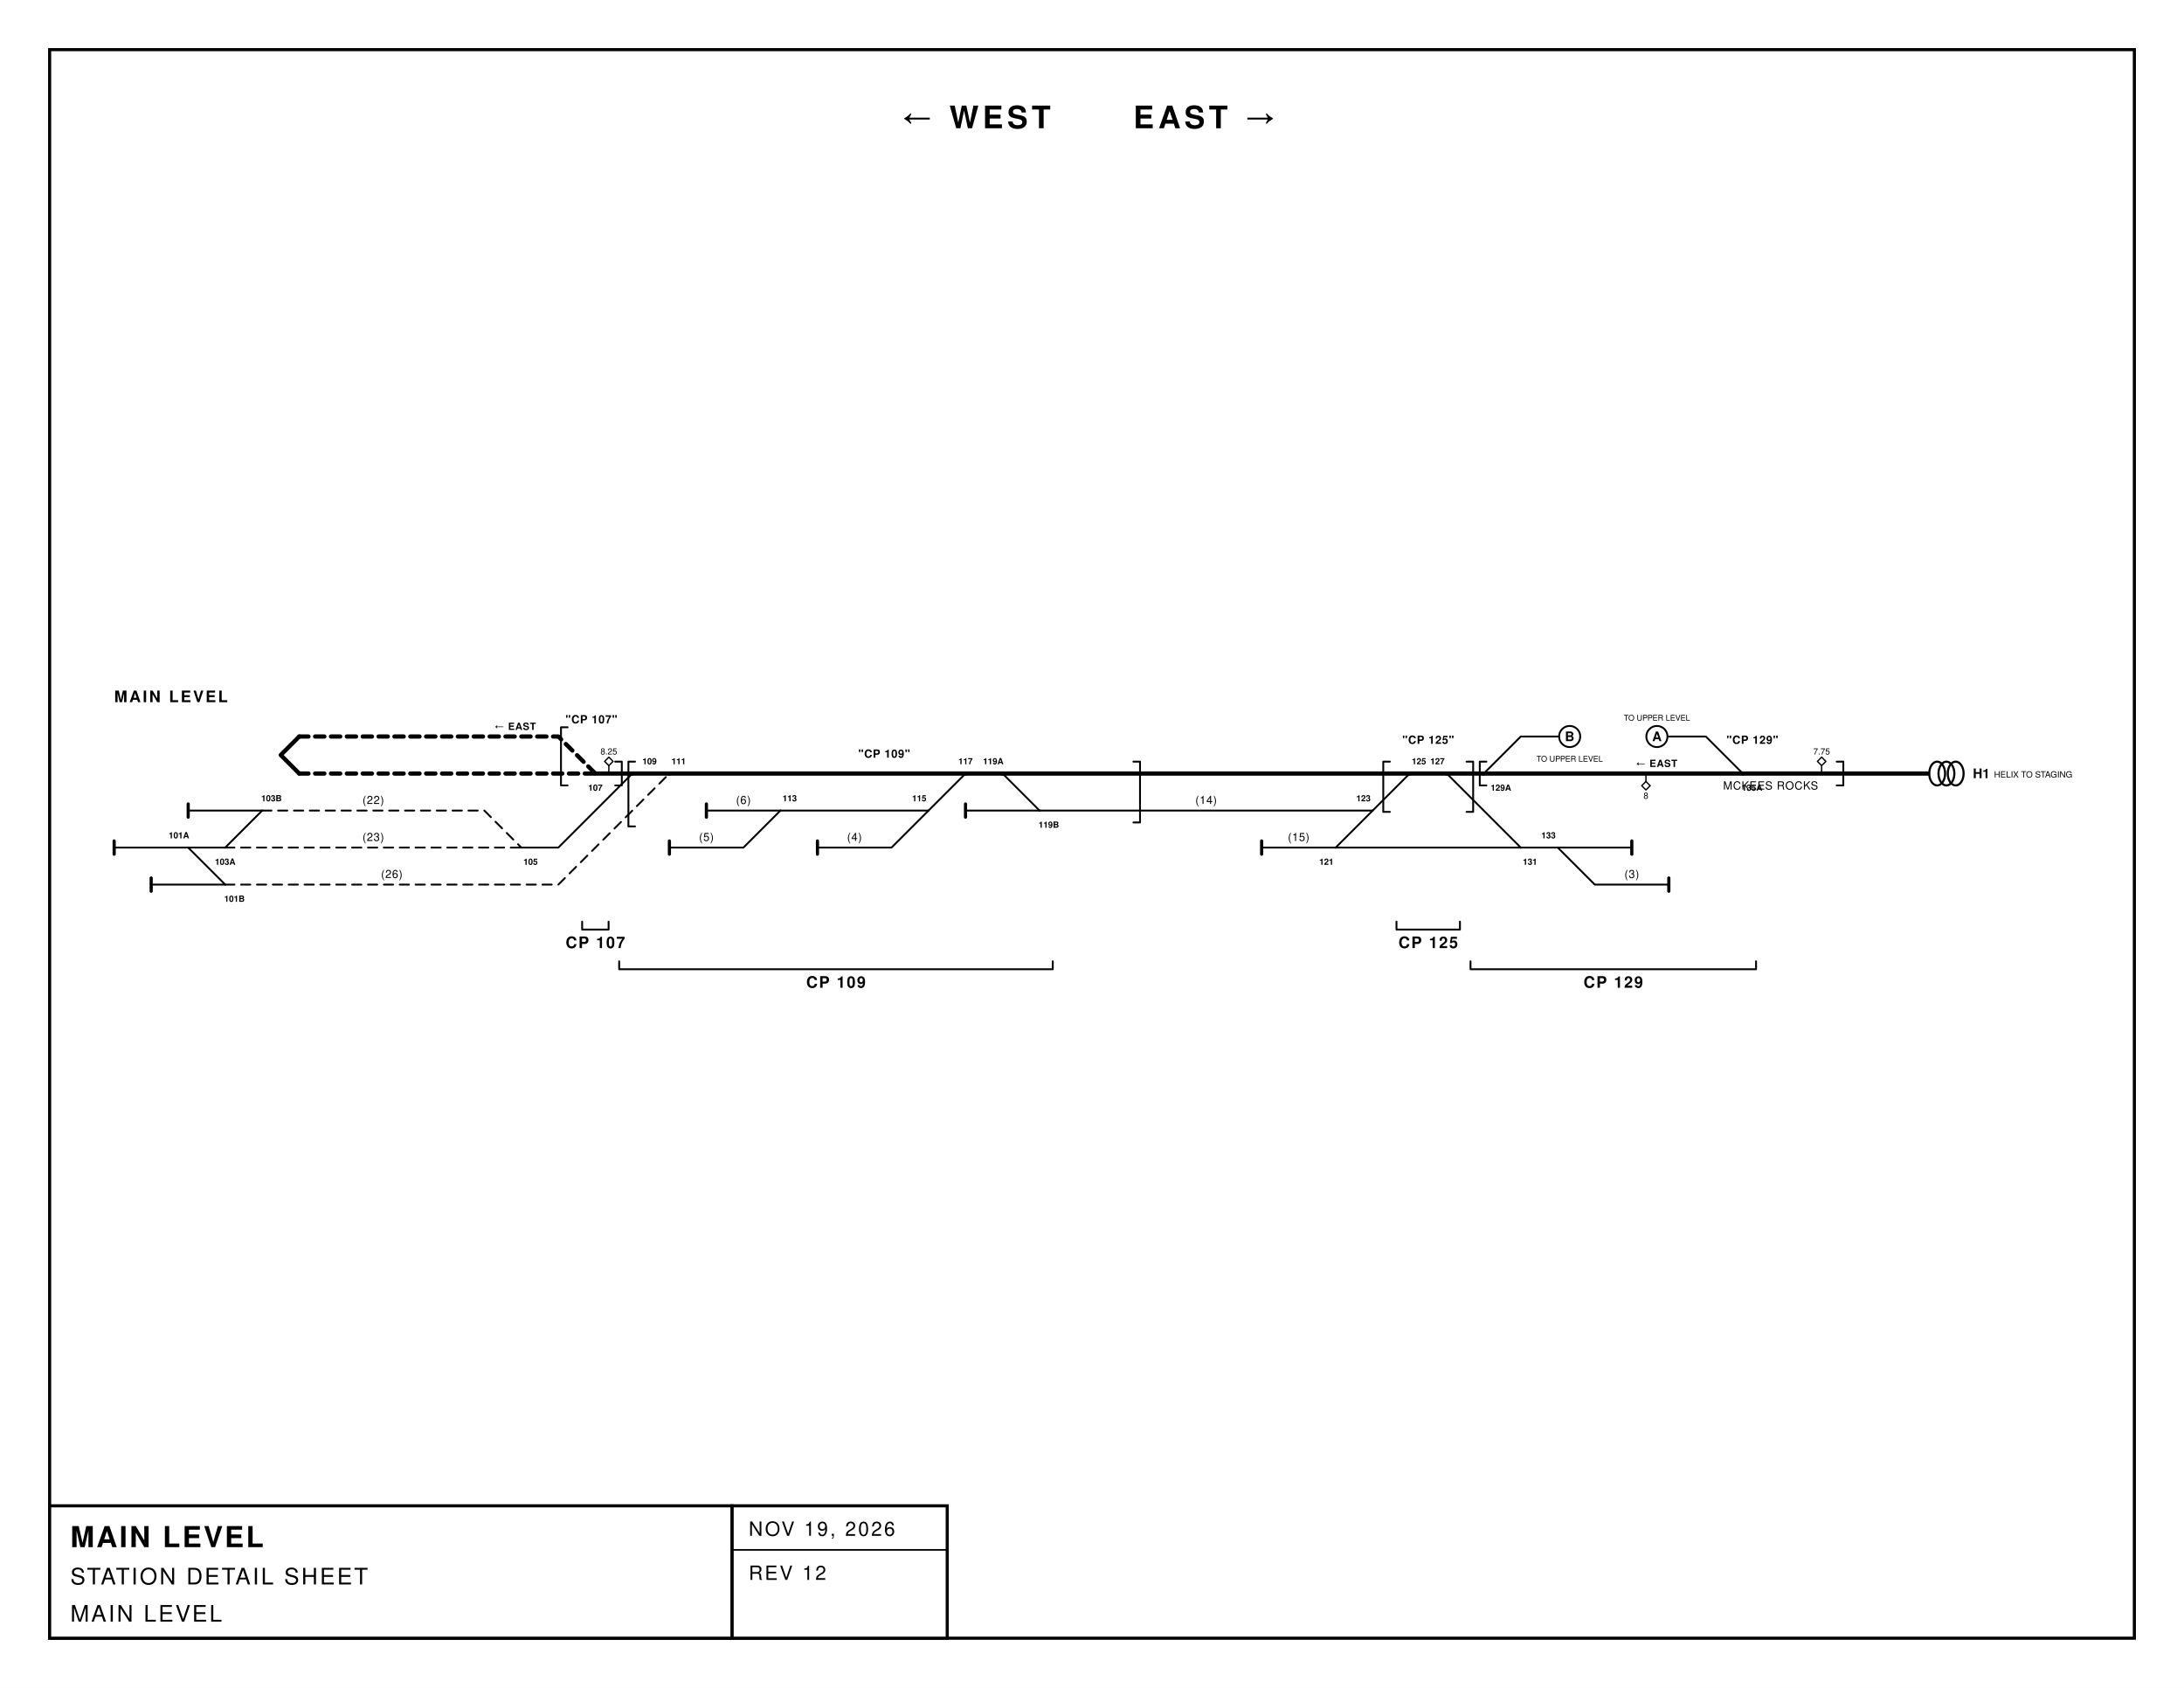
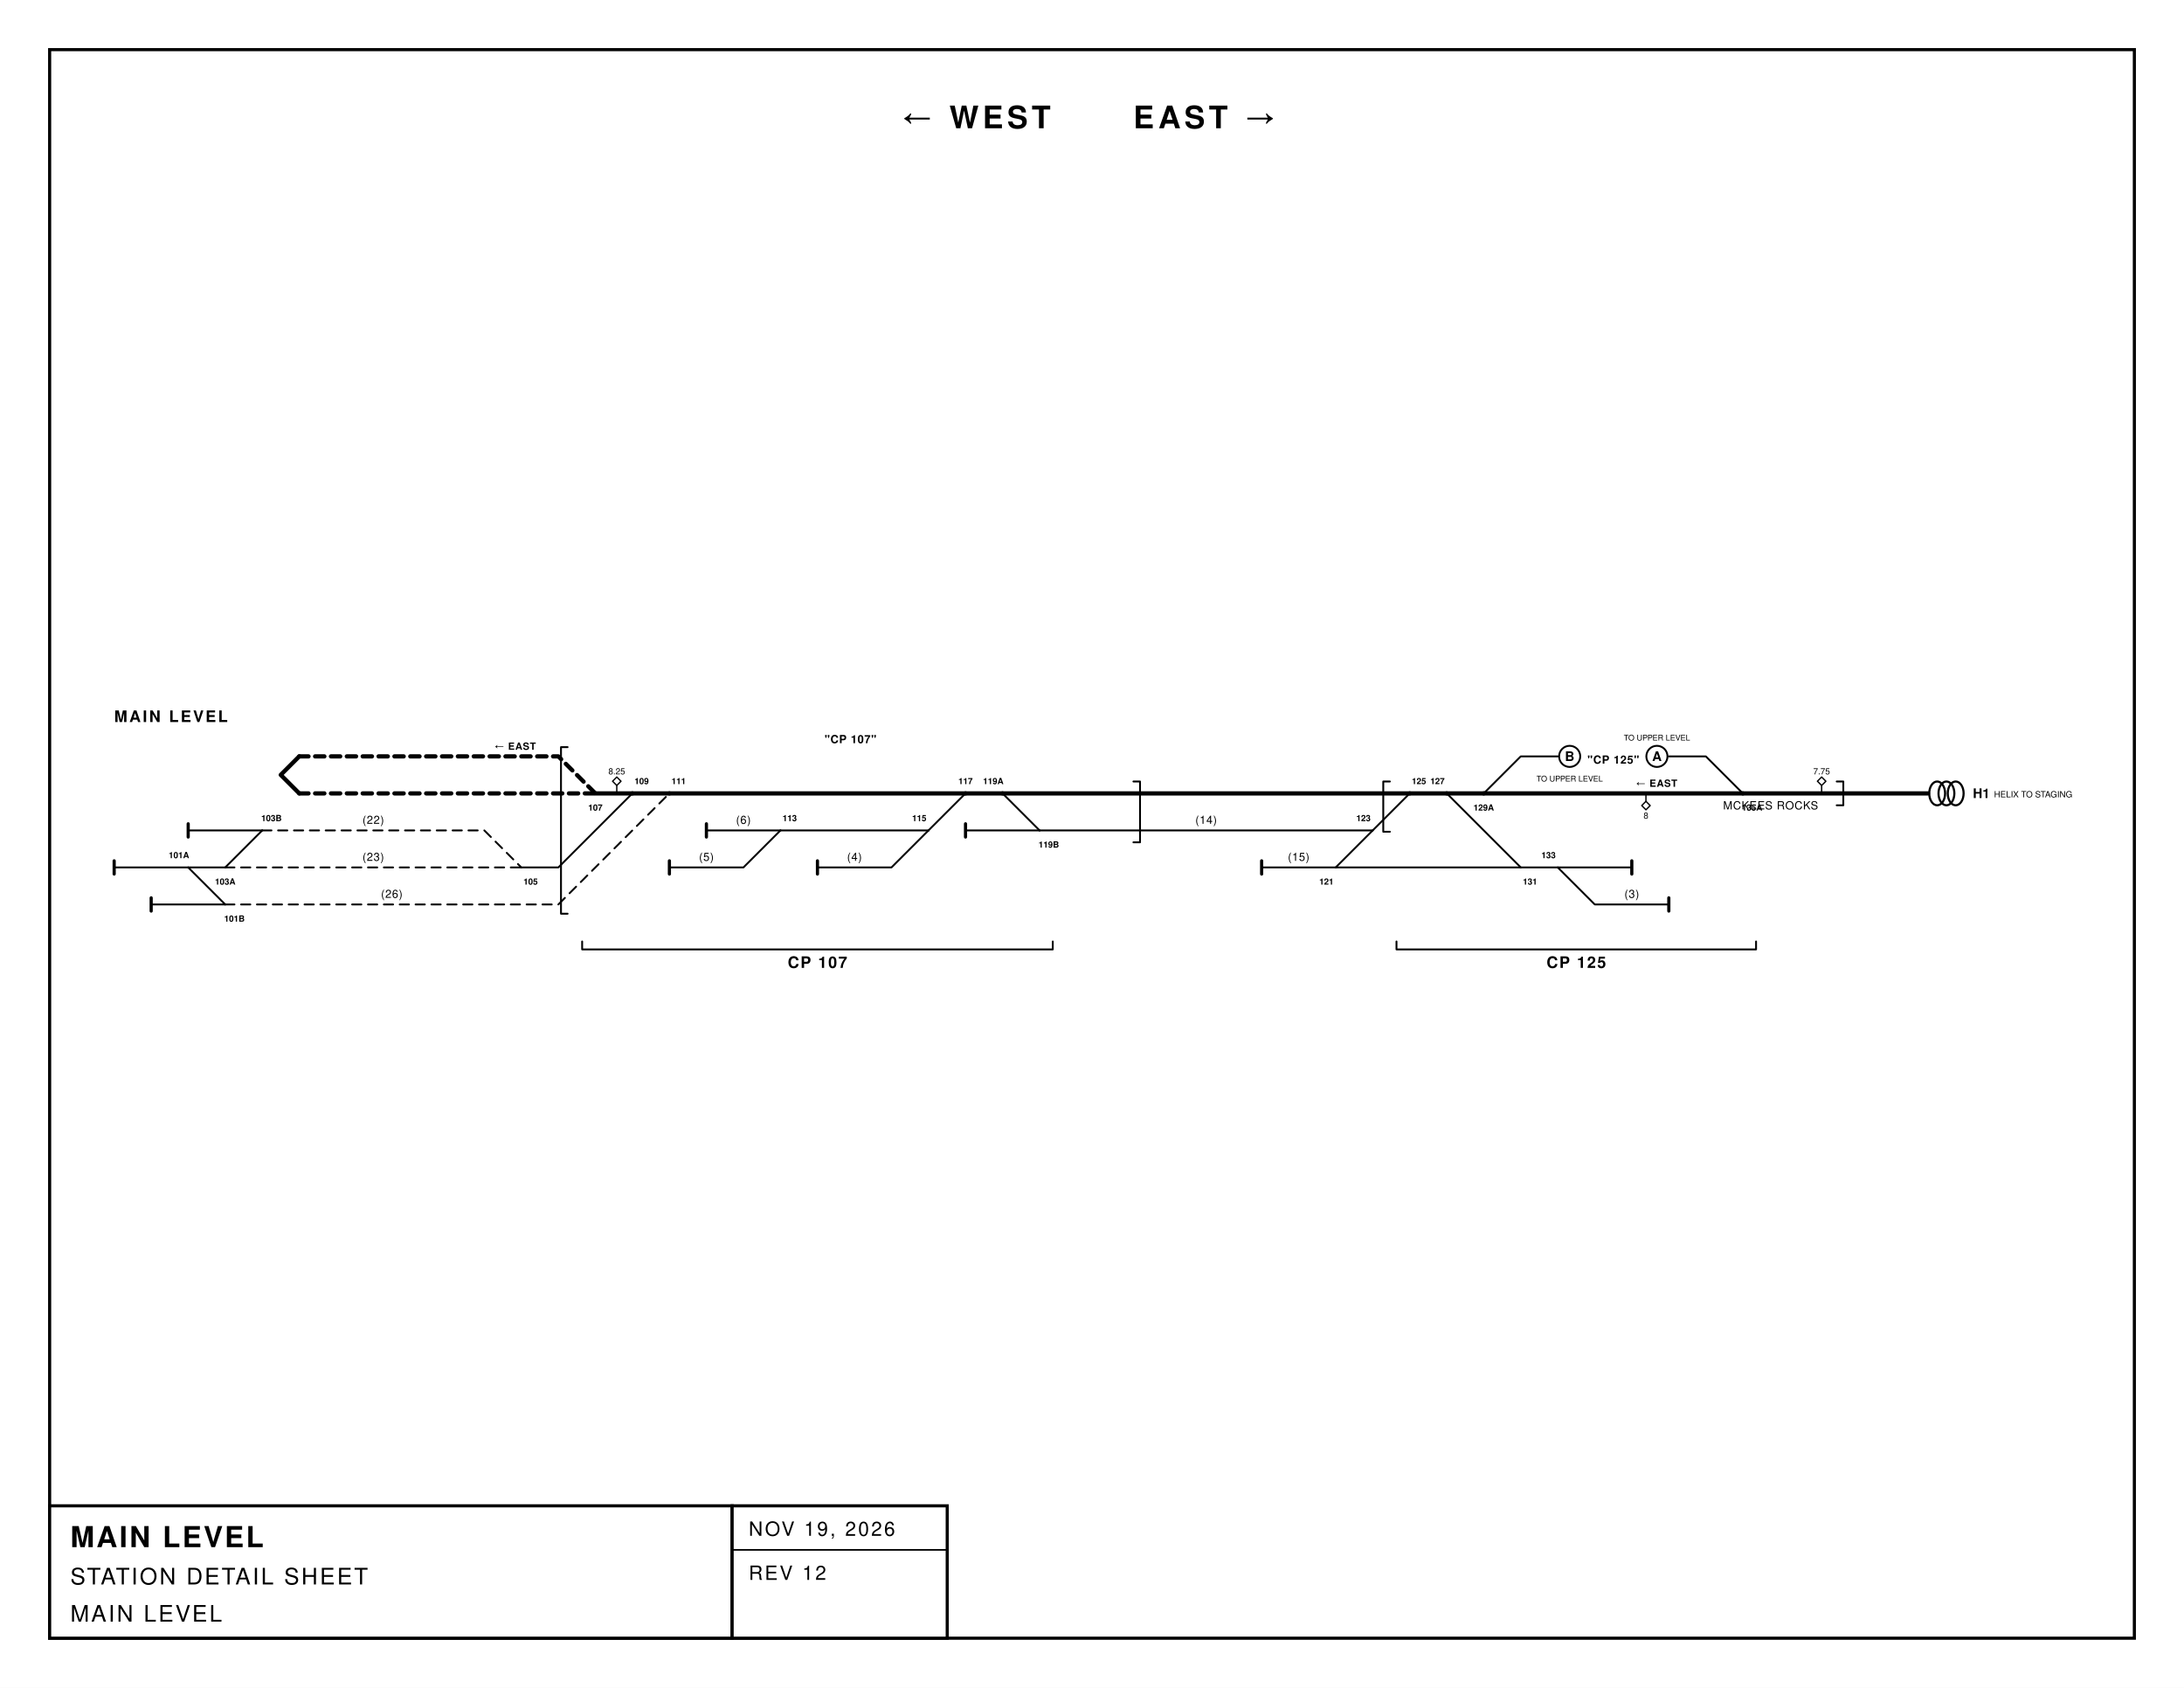
<svg xmlns="http://www.w3.org/2000/svg" viewBox="0 0 1056 816" width="1056" height="816" font-family="'Helvetica Neue',Helvetica,Arial,sans-serif">
  <rect width="1056" height="816" fill="#fff" />
  <rect x="24" y="24" width="1008" height="768" fill="none" stroke="#000" stroke-width="1.5" />
-   <g transform="translate(55.2,336.9) scale(0.6392)" fill="none" stroke="#000" stroke-linecap="round" stroke-linejoin="round">
+   <g transform="translate(55.2,346.5) scale(0.6392)" fill="none" stroke="#000" stroke-linecap="round" stroke-linejoin="round">
    <path d="M868.0,114.0 L924.0,114.0" stroke-width="1.4" />
    <path d="M924.0,114.0 L1064.0,114.0" stroke-width="1.4" />
    <path d="M1008.0,58.0 L1064.0,114.0" stroke-width="1.4" />
    <path d="M504.0,86.0 L616.0,86.0" stroke-width="1.4" />
    <path d="M448.0,86.0 L504.0,86.0" stroke-width="1.4" />
    <path d="M420.0,114.0 L476.0,114.0 L504.0,86.0" stroke-width="1.4" />
    <path d="M616.0,86.0 L644.0,58.0" stroke-width="1.4" />
    <path d="M532.0,114.0 L588.0,114.0 L616.0,86.0" stroke-width="1.4" />
    <path d="M644.0,58.0 L672.0,58.0" stroke-width="3.2" />
    <path d="M672.0,58.0 L980.0,58.0" stroke-width="3.2" />
    <path d="M392.0,58.0 L420.0,58.0" stroke-width="3.2" />
    <path d="M364.0,58.0 L392.0,58.0" stroke-width="3.2" />
    <path d="M924.0,114.0 L952.0,86.0" stroke-width="1.4" />
    <path d="M308.0,114.0 L336.0,114.0 L392.0,58.0" stroke-width="1.4" />
    <path d="M84.0,114.0 L308.0,114.0" stroke-width="1.4" stroke-dasharray="7 5" />
    <path d="M112.0,86.0 L280.0,86.0 L308.0,114.0" stroke-width="1.4" stroke-dasharray="7 5" />
    <path d="M420.0,58.0 L644.0,58.0" stroke-width="3.2" />
    <path d="M84.0,142.0 L336.0,142.0 L420.0,58.0" stroke-width="1.4" stroke-dasharray="7 5" />
    <path d="M0.0,114.0 L56.0,114.0" stroke-width="1.4" />
    <path d="M56.0,114.0 L84.0,142.0" stroke-width="1.4" />
    <path d="M84.0,114.0 L112.0,86.0" stroke-width="1.4" />
    <path d="M56.0,114.0 L84.0,114.0" stroke-width="1.4" />
    <path d="M980.0,58.0 L1008.0,58.0" stroke-width="3.2" />
    <path d="M1064.0,114.0 L1092.0,114.0" stroke-width="1.4" />
    <path d="M1008.0,58.0 L1036.0,58.0" stroke-width="3.2" />
    <path d="M56.0,86.0 L112.0,86.0" stroke-width="1.4" />
    <path d="M28.0,142.0 L84.0,142.0" stroke-width="1.4" />
    <path d="M140.0,58.0 L364.0,58.0" stroke-width="3.2" stroke-dasharray="7 5" />
    <path d="M140.0,30.0 L336.0,30.0 L364.0,58.0" stroke-width="3.2" stroke-dasharray="7 5" />
    <path d="M1232.0,58.0 L1372.0,58.0" stroke-width="3.2" />
    <path d="M1036.0,58.0 L1232.0,58.0" stroke-width="3.2" />
    <path d="M1176.0,30.0 L1204.0,30.0 L1232.0,58.0" stroke-width="1.4" />
    <path d="M1036.0,58.0 L1064.0,30.0 L1092.0,30.0" stroke-width="1.4" />
    <path d="M1092.0,114.0 L1148.0,114.0" stroke-width="1.4" />
    <path d="M1092.0,114.0 L1120.0,142.0 L1176.0,142.0" stroke-width="1.4" />
    <path d="M952.0,86.0 L980.0,58.0" stroke-width="1.4" />
    <path d="M700.0,86.0 L952.0,86.0" stroke-width="1.4" />
    <path d="M644.0,86.0 L700.0,86.0" stroke-width="1.4" />
    <path d="M672.0,58.0 L700.0,86.0" stroke-width="1.4" />
    <path d="M140.0,30.0 L126.0,44.0 L126.0,44.0 L140.0,58.0" stroke-width="3.2" />
    <path d="M868.0,109.0 L868.0,119.0" stroke-width="2.4" />
    <path d="M448.0,81.0 L448.0,91.0" stroke-width="2.4" />
    <path d="M420.0,109.0 L420.0,119.0" stroke-width="2.4" />
    <path d="M532.0,109.0 L532.0,119.0" stroke-width="2.4" />
    <path d="M0.0,109.0 L0.0,119.0" stroke-width="2.4" />
    <path d="M56.0,81.0 L56.0,91.0" stroke-width="2.4" />
    <path d="M28.0,137.0 L28.0,147.0" stroke-width="2.4" />
    <ellipse cx="1379.0" cy="58.0" rx="6" ry="9" stroke-width="1.6" />
    <ellipse cx="1386.0" cy="58.0" rx="6" ry="9" stroke-width="1.6" />
    <ellipse cx="1393.0" cy="58.0" rx="6" ry="9" stroke-width="1.6" />
    <circle cx="1167.0" cy="30.0" r="8" stroke-width="1.4" fill="#fff" />
    <circle cx="1101.0" cy="30.0" r="8" stroke-width="1.4" fill="#fff" />
    <path d="M1148.0,109.0 L1148.0,119.0" stroke-width="2.4" />
    <path d="M1176.0,137.0 L1176.0,147.0" stroke-width="2.4" />
    <path d="M644.0,81.0 L644.0,91.0" stroke-width="2.4" />
-     <path d="M354.0,170 L354.0,176 L374.0,176 L374.0,170" stroke-width="1.4" />
-     <path d="M382.0,200 L382.0,206 L710.0,206 L710.0,200" stroke-width="1.4" />
-     <path d="M970.0,170 L970.0,176 L1018.0,176 L1018.0,170" stroke-width="1.4" />
-     <path d="M1026.0,200 L1026.0,206 L1242.0,206 L1242.0,200" stroke-width="1.4" />
-     <path d="M343.0,23.0 L338.0,23.0 L338.0,67.0 L343.0,67.0" stroke-width="1.4" />
-     <path d="M379.0,49.0 L384.0,49.0 L384.0,67.0 L379.0,67.0" stroke-width="1.4" />
-     <path d="M394.0,49.0 L389.0,49.0 L389.0,98.0 L394.0,98.0" stroke-width="1.4" />
+     <path d="M354.0,170 L354.0,176 L710.0,176 L710.0,170" stroke-width="1.4" />
+     <path d="M970.0,170 L970.0,176 L1242.0,176 L1242.0,170" stroke-width="1.4" />
+     <path d="M343.0,23.0 L338.0,23.0 L338.0,149.0 L343.0,149.0" stroke-width="1.4" />
    <path d="M771.0,49.0 L776.0,49.0 L776.0,95.0 L771.0,95.0" stroke-width="1.4" />
    <path d="M965.0,49.0 L960.0,49.0 L960.0,87.0 L965.0,87.0" stroke-width="1.4" />
-     <path d="M1023.0,49.0 L1028.0,49.0 L1028.0,87.0 L1023.0,87.0" stroke-width="1.4" />
-     <path d="M1038.0,49.0 L1033.0,49.0 L1033.0,67.0 L1038.0,67.0" stroke-width="1.4" />
    <path d="M1303.0,49.0 L1308.0,49.0 L1308.0,67.0 L1303.0,67.0" stroke-width="1.4" />
-     <path d="M374.2,58.0 L374.2,52.0" stroke-width="1" />
-     <path d="M374.2,45.6 L377.4,48.8 L374.2,52.0 L371.0,48.8 Z" stroke-width="1" fill="#fff" />
+     <path d="M380.2,58.0 L380.2,52.0" stroke-width="1" />
+     <path d="M380.2,45.6 L383.4,48.8 L380.2,52.0 L377.0,48.8 Z" stroke-width="1" fill="#fff" />
    <path d="M1291.6,58.0 L1291.6,52.0" stroke-width="1" />
    <path d="M1291.6,45.6 L1294.8,48.8 L1291.6,52.0 L1288.4,48.8 Z" stroke-width="1" fill="#fff" />
    <path d="M1158.7,58.0 L1158.7,64.0" stroke-width="1" />
    <path d="M1158.7,64.0 L1161.9,67.2 L1158.7,70.4 L1155.5,67.2 Z" stroke-width="1" fill="#fff" />
    <text x="0.0" y="4.0" font-size="12" text-anchor="start" font-weight="bold" fill="#000" stroke="none" letter-spacing="1.5">MAIN LEVEL</text>
    <text x="1406.0" y="61.5" font-size="10" text-anchor="start" font-weight="bold" fill="#000" stroke="none">H1</text>
    <text x="1422.0" y="61.0" font-size="6.5" text-anchor="start" font-weight="normal" fill="#000" stroke="none">HELIX TO STAGING</text>
    <text x="1167.0" y="33.5" font-size="10" text-anchor="middle" font-weight="bold" fill="#000" stroke="none">A</text>
    <text x="1101.0" y="33.5" font-size="10" text-anchor="middle" font-weight="bold" fill="#000" stroke="none">B</text>
-     <text x="364.0" y="190.0" font-size="12" text-anchor="middle" font-weight="bold" fill="#000" stroke="none" letter-spacing="1">CP 107</text>
-     <text x="546.0" y="220.0" font-size="12" text-anchor="middle" font-weight="bold" fill="#000" stroke="none" letter-spacing="1">CP 109</text>
-     <text x="994.0" y="190.0" font-size="12" text-anchor="middle" font-weight="bold" fill="#000" stroke="none" letter-spacing="1">CP 125</text>
-     <text x="1134.0" y="220.0" font-size="12" text-anchor="middle" font-weight="bold" fill="#000" stroke="none" letter-spacing="1">CP 129</text>
-     <text x="374.2" y="43.6" font-size="6.5" text-anchor="middle" font-weight="normal" fill="#000" stroke="none">8.25</text>
+     <text x="532.0" y="190.0" font-size="12" text-anchor="middle" font-weight="bold" fill="#000" stroke="none" letter-spacing="1">CP 107</text>
+     <text x="1106.0" y="190.0" font-size="12" text-anchor="middle" font-weight="bold" fill="#000" stroke="none" letter-spacing="1">CP 125</text>
    <text x="1253.0" y="70.1" font-size="8.5" text-anchor="middle" font-weight="normal" fill="#000" stroke="none" letter-spacing="0.4">MCKEES ROCKS</text>
    <text x="1239.0" y="71.0" font-size="6.5" text-anchor="middle" font-weight="bold" fill="#000" stroke="none">135A</text>
-     <text x="1049.0" y="71.0" font-size="6.5" text-anchor="middle" font-weight="bold" fill="#000" stroke="none">129A</text>
+     <text x="380.2" y="43.6" font-size="6.5" text-anchor="middle" font-weight="normal" fill="#000" stroke="none">8.25</text>
    <text x="945.0" y="79.0" font-size="6.5" text-anchor="middle" font-weight="bold" fill="#000" stroke="none">123</text>
    <text x="1166.7" y="53.0" font-size="7.5" text-anchor="middle" font-weight="bold" fill="#000" stroke="none" letter-spacing="0.4">← EAST</text>
    <text x="364.0" y="71.0" font-size="6.5" text-anchor="middle" font-weight="bold" fill="#000" stroke="none">107</text>
+     <text x="1036.0" y="71.0" font-size="6.5" text-anchor="middle" font-weight="bold" fill="#000" stroke="none">129A</text>
    <text x="1291.6" y="43.6" font-size="6.5" text-anchor="middle" font-weight="normal" fill="#000" stroke="none">7.75</text>
    <text x="1167.0" y="18.0" font-size="6" text-anchor="middle" font-weight="normal" fill="#000" stroke="none">TO UPPER LEVEL</text>
    <text x="1101.0" y="49.0" font-size="6" text-anchor="middle" font-weight="normal" fill="#000" stroke="none">TO UPPER LEVEL</text>
-     <text x="405.0" y="51.0" font-size="6.5" text-anchor="middle" font-weight="bold" fill="#000" stroke="none">109</text>
+     <text x="1134.0" y="35.5" font-size="8.5" text-anchor="middle" font-weight="bold" fill="#000" stroke="none" letter-spacing="0.4">"CP 125"</text>
+     <text x="399.0" y="51.0" font-size="6.5" text-anchor="middle" font-weight="bold" fill="#000" stroke="none">109</text>
    <text x="303.3" y="25.0" font-size="7.5" text-anchor="middle" font-weight="bold" fill="#000" stroke="none" letter-spacing="0.4">← EAST</text>
    <text x="665.0" y="51.0" font-size="6.5" text-anchor="middle" font-weight="bold" fill="#000" stroke="none">119A</text>
    <text x="644.0" y="51.0" font-size="6.5" text-anchor="middle" font-weight="bold" fill="#000" stroke="none">117</text>
    <text x="49.0" y="107.0" font-size="6.5" text-anchor="middle" font-weight="bold" fill="#000" stroke="none">101A</text>
    <text x="119.0" y="79.0" font-size="6.5" text-anchor="middle" font-weight="bold" fill="#000" stroke="none">103B</text>
-     <text x="361.0" y="20.0" font-size="8.5" text-anchor="middle" font-weight="bold" fill="#000" stroke="none" letter-spacing="0.4">"CP 107"</text>
-     <text x="1239.2" y="35.5" font-size="8.5" text-anchor="middle" font-weight="bold" fill="#000" stroke="none" letter-spacing="0.4">"CP 129"</text>
    <text x="84.0" y="127.0" font-size="6.5" text-anchor="middle" font-weight="bold" fill="#000" stroke="none">103A</text>
-     <text x="582.5" y="46.0" font-size="8.5" text-anchor="middle" font-weight="bold" fill="#000" stroke="none" letter-spacing="0.4">"CP 109"</text>
    <text x="896.0" y="109.0" font-size="8.5" text-anchor="middle" font-weight="normal" fill="#000" stroke="none" letter-spacing="0.4">(15)</text>
    <text x="476.0" y="81.0" font-size="8.5" text-anchor="middle" font-weight="normal" fill="#000" stroke="none" letter-spacing="0.4">(6)</text>
    <text x="609.0" y="79.0" font-size="6.5" text-anchor="middle" font-weight="bold" fill="#000" stroke="none">115</text>
    <text x="826.0" y="81.0" font-size="8.5" text-anchor="middle" font-weight="normal" fill="#000" stroke="none" letter-spacing="0.4">(14)</text>
    <text x="1158.7" y="77.1" font-size="6.5" text-anchor="middle" font-weight="normal" fill="#000" stroke="none">8</text>
    <text x="448.0" y="109.0" font-size="8.5" text-anchor="middle" font-weight="normal" fill="#000" stroke="none" letter-spacing="0.4">(5)</text>
    <text x="560.0" y="109.0" font-size="8.5" text-anchor="middle" font-weight="normal" fill="#000" stroke="none" letter-spacing="0.4">(4)</text>
    <text x="196.0" y="109.0" font-size="8.5" text-anchor="middle" font-weight="normal" fill="#000" stroke="none" letter-spacing="0.4">(23)</text>
    <text x="196.0" y="81.0" font-size="8.5" text-anchor="middle" font-weight="normal" fill="#000" stroke="none" letter-spacing="0.4">(22)</text>
    <text x="210.0" y="137.0" font-size="8.5" text-anchor="middle" font-weight="normal" fill="#000" stroke="none" letter-spacing="0.4">(26)</text>
    <text x="1148.0" y="137.0" font-size="8.5" text-anchor="middle" font-weight="normal" fill="#000" stroke="none" letter-spacing="0.4">(3)</text>
+     <text x="987.0" y="51.0" font-size="6.5" text-anchor="middle" font-weight="bold" fill="#000" stroke="none">125</text>
+     <text x="1001.0" y="51.0" font-size="6.5" text-anchor="middle" font-weight="bold" fill="#000" stroke="none">127</text>
    <text x="427.0" y="51.0" font-size="6.5" text-anchor="middle" font-weight="bold" fill="#000" stroke="none">111</text>
-     <text x="1001.0" y="51.0" font-size="6.5" text-anchor="middle" font-weight="bold" fill="#000" stroke="none">127</text>
-     <text x="987.0" y="51.0" font-size="6.5" text-anchor="middle" font-weight="bold" fill="#000" stroke="none">125</text>
-     <text x="994.0" y="35.5" font-size="8.5" text-anchor="middle" font-weight="bold" fill="#000" stroke="none" letter-spacing="0.4">"CP 125"</text>
    <text x="917.0" y="127.0" font-size="6.5" text-anchor="middle" font-weight="bold" fill="#000" stroke="none">121</text>
    <text x="1085.0" y="107.0" font-size="6.5" text-anchor="middle" font-weight="bold" fill="#000" stroke="none">133</text>
    <text x="707.0" y="99.0" font-size="6.5" text-anchor="middle" font-weight="bold" fill="#000" stroke="none">119B</text>
    <text x="1071.0" y="127.0" font-size="6.5" text-anchor="middle" font-weight="bold" fill="#000" stroke="none">131</text>
    <text x="511.0" y="79.0" font-size="6.5" text-anchor="middle" font-weight="bold" fill="#000" stroke="none">113</text>
    <text x="315.0" y="127.0" font-size="6.5" text-anchor="middle" font-weight="bold" fill="#000" stroke="none">105</text>
    <text x="91.0" y="155.0" font-size="6.5" text-anchor="middle" font-weight="bold" fill="#000" stroke="none">101B</text>
+     <text x="557.0" y="20.0" font-size="8.5" text-anchor="middle" font-weight="bold" fill="#000" stroke="none" letter-spacing="0.4">"CP 107"</text>
  </g>
  <text x="508.0" y="62" font-size="15" text-anchor="end" font-weight="bold" letter-spacing="2">← WEST</text>
  <text x="548.0" y="62" font-size="15" text-anchor="start" font-weight="bold" letter-spacing="2">EAST →</text>
  <rect x="24" y="728" width="330" height="64" fill="#fff" stroke="#000" stroke-width="1.5" />
  <text x="34" y="748" font-size="14" font-weight="bold" letter-spacing="1">MAIN LEVEL</text>
  <text x="34" y="766" font-size="11" font-weight="normal" letter-spacing="1">STATION DETAIL SHEET</text>
  <text x="34" y="784" font-size="11" font-weight="normal" letter-spacing="1">MAIN LEVEL</text>
  <rect x="354" y="728" width="104" height="64" fill="#fff" stroke="#000" stroke-width="1.5" />
  <text x="362" y="742.5" font-size="9.5" letter-spacing="1">NOV 19, 2026</text>
  <path d="M354,749.3 L458,749.3" stroke="#000" stroke-width="0.8" />
  <text x="362" y="763.8" font-size="9.5" letter-spacing="1">REV 12</text>
</svg>
